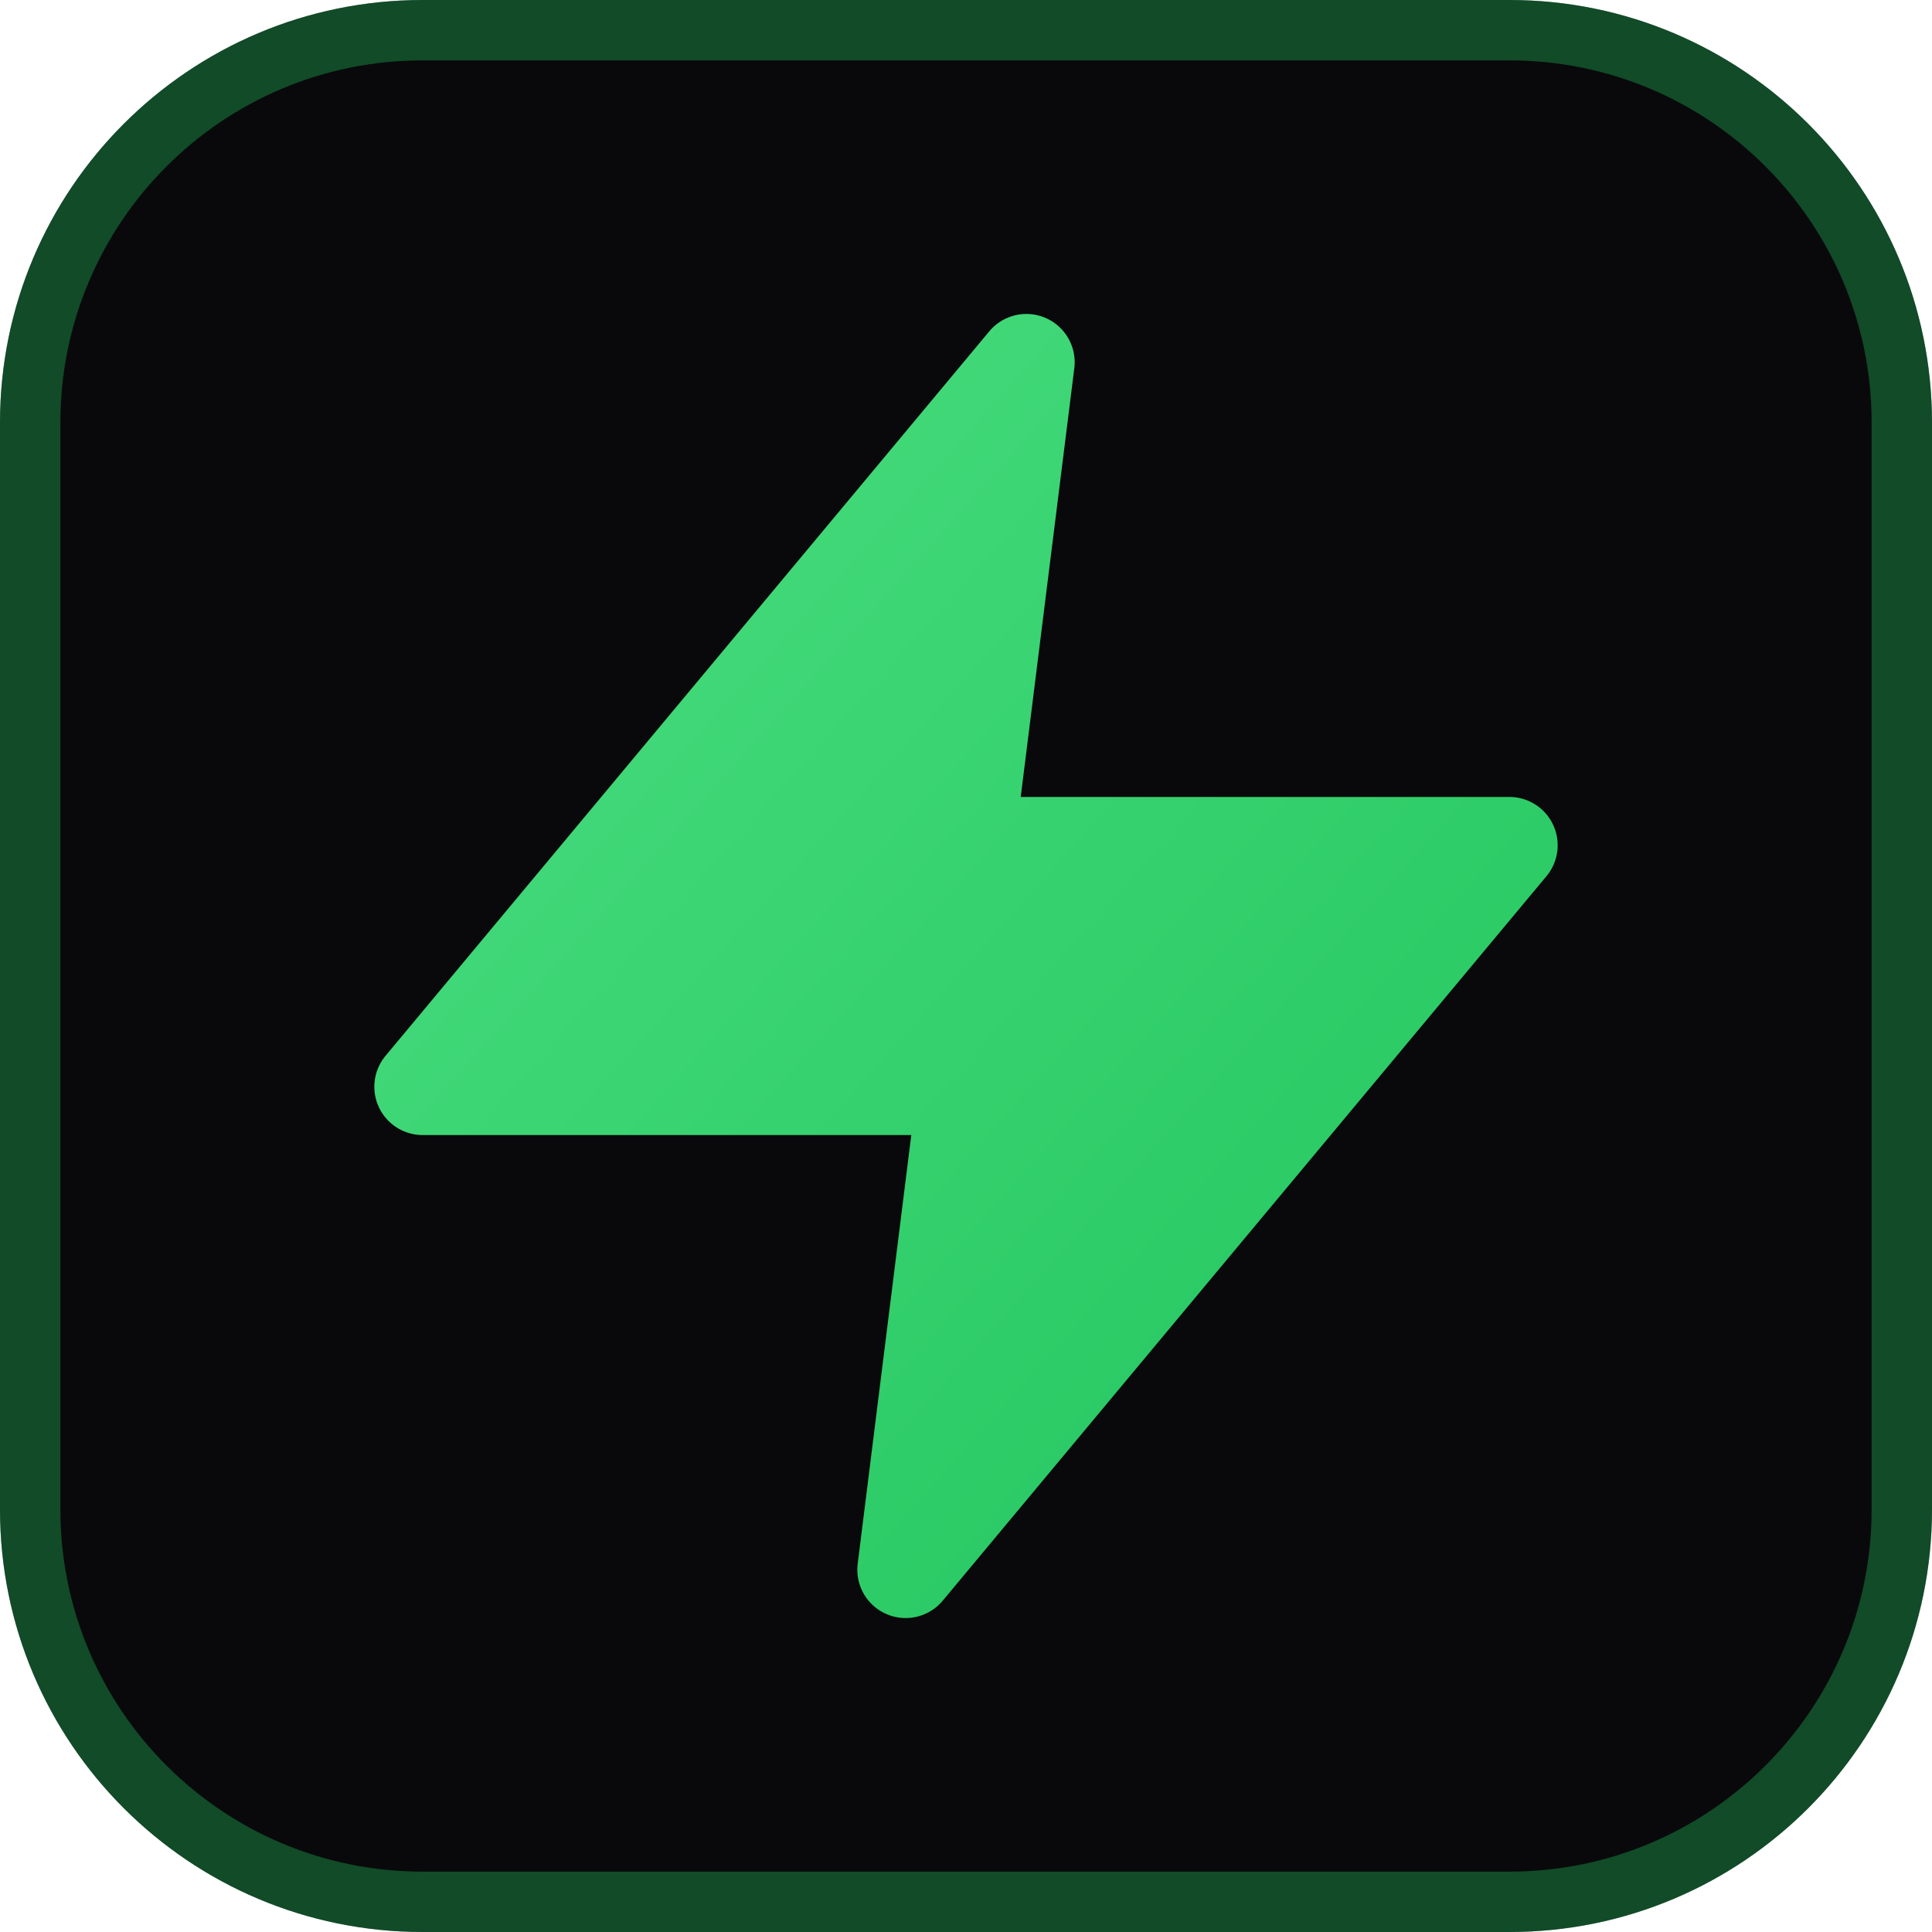
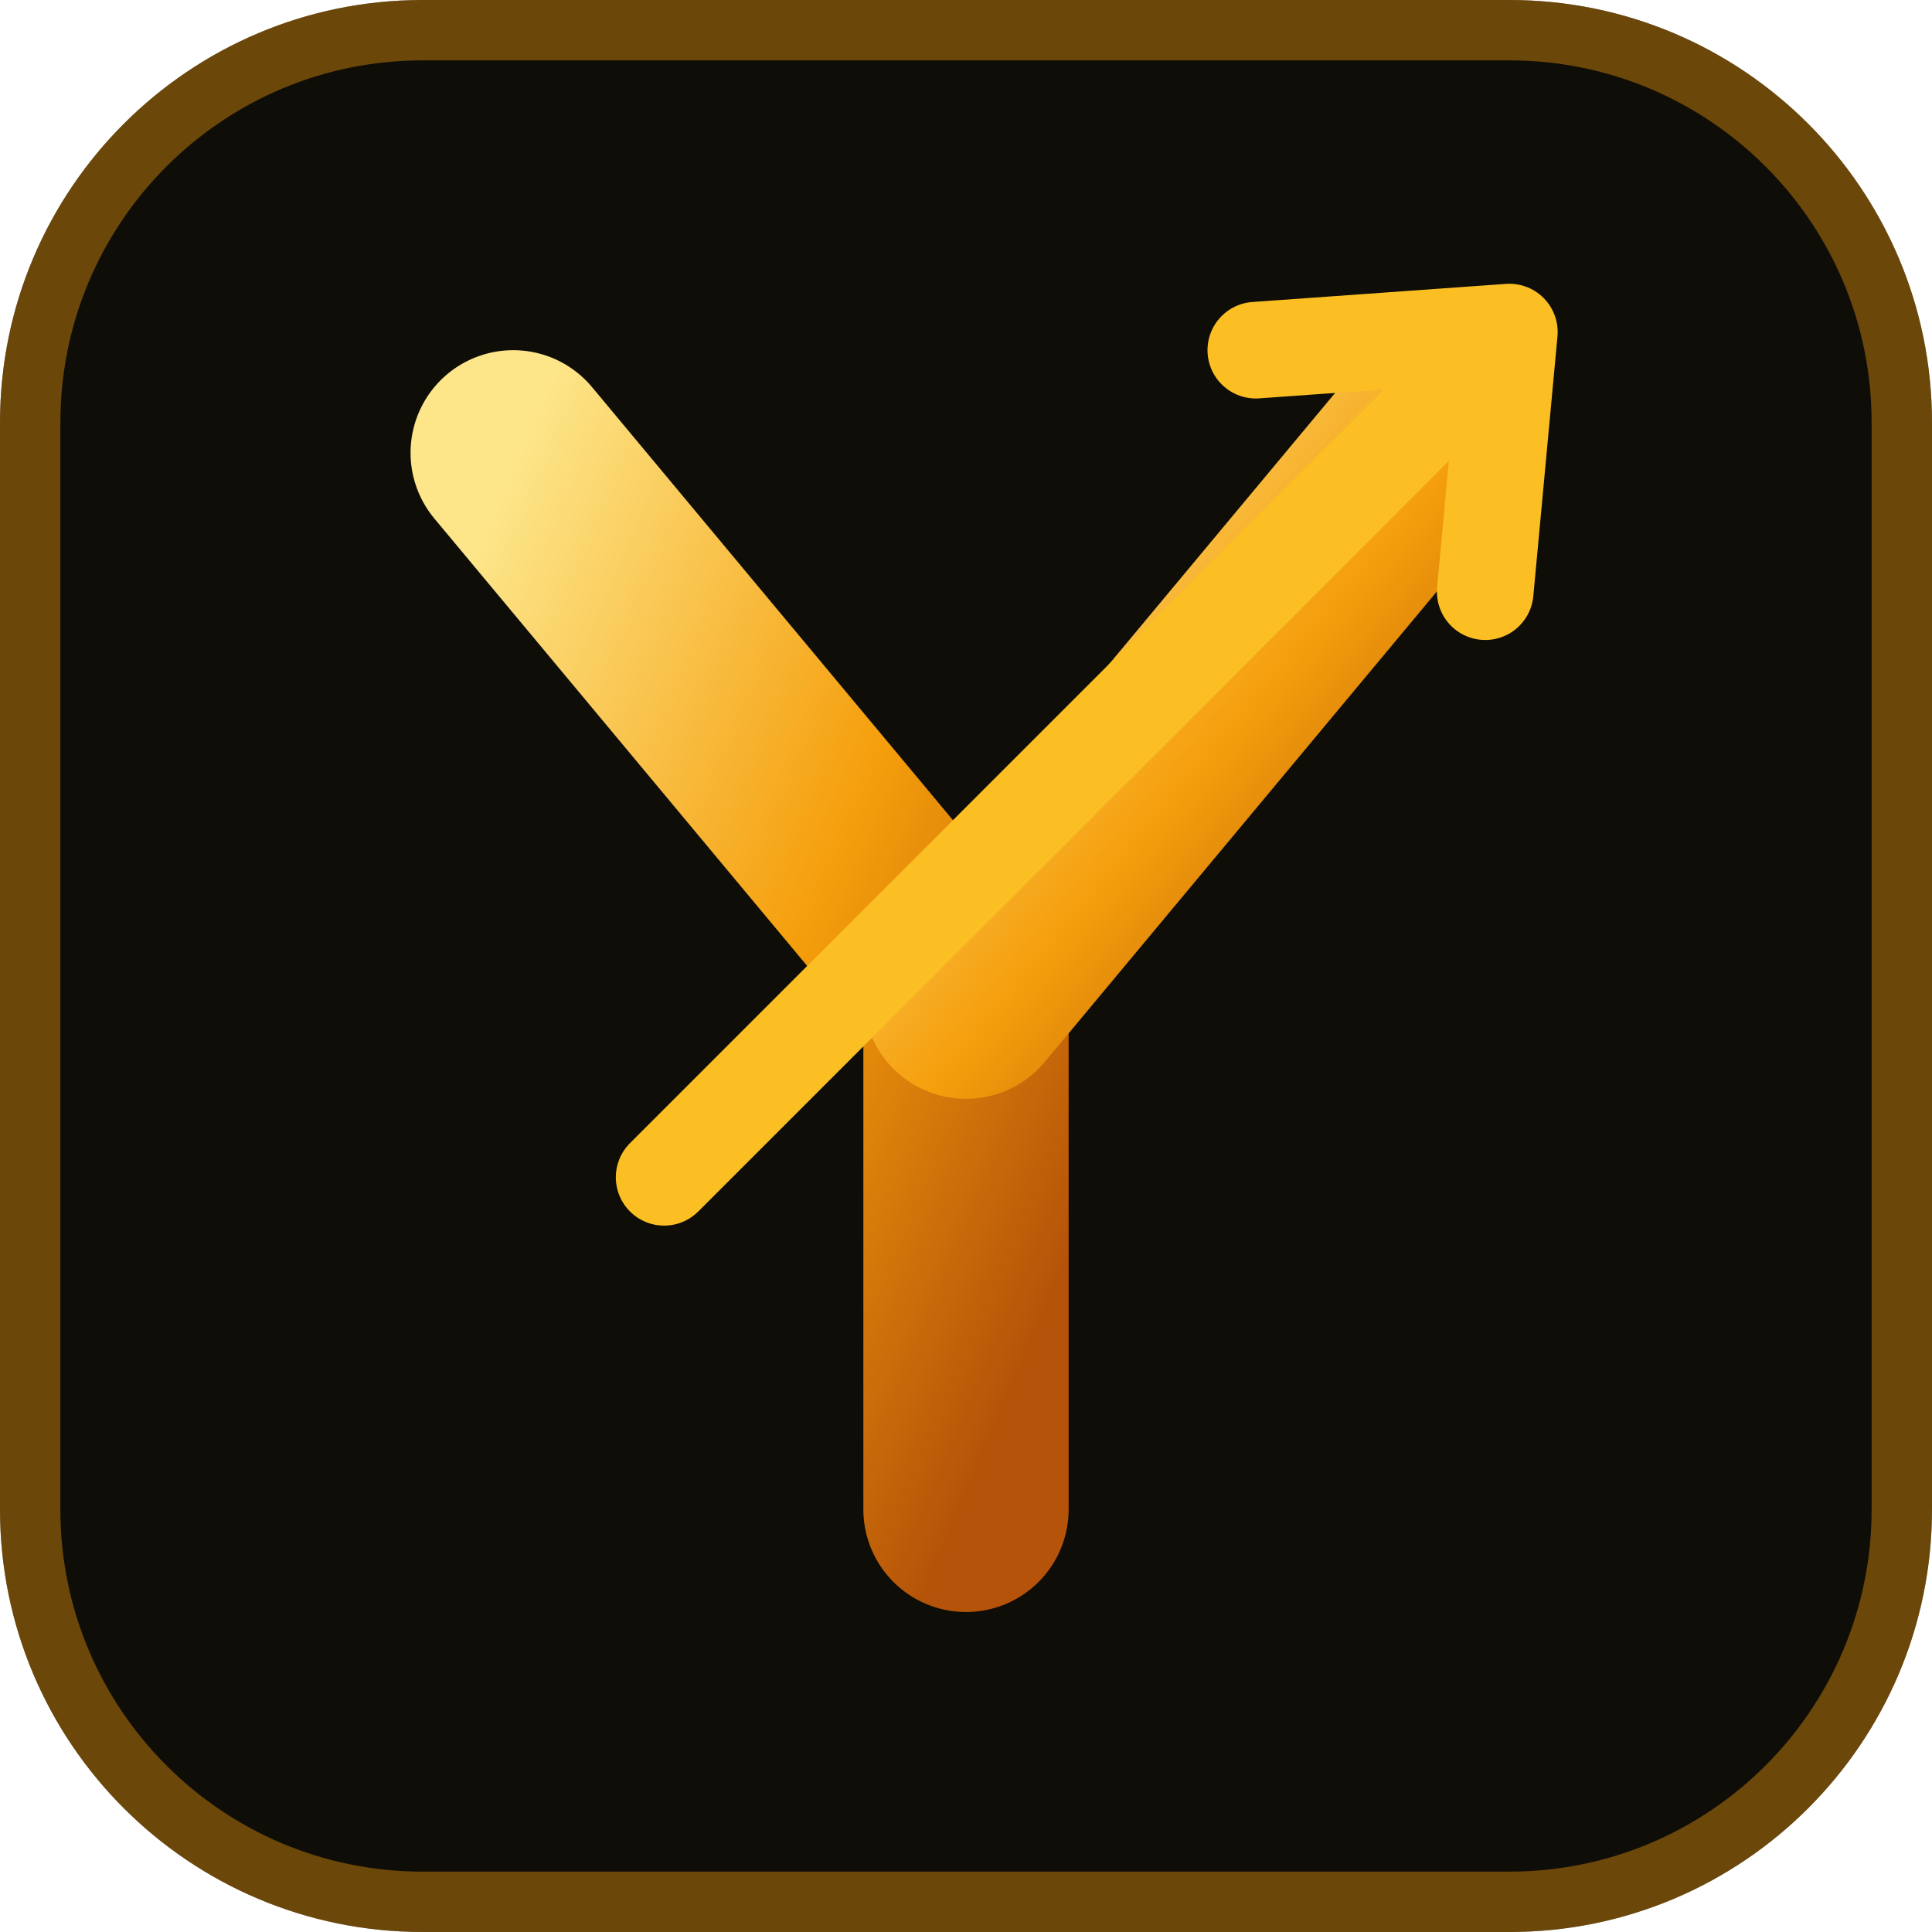
<svg xmlns="http://www.w3.org/2000/svg" viewBox="0 0 32 32" width="32" height="32">
  <defs>
-     <linearGradient id="bolt" x1="0" y1="0" x2="1" y2="1">
-       <stop offset="0%" stop-color="#4ade80" />
-       <stop offset="100%" stop-color="#22c55e" />
+     <linearGradient id="gold" x1="0" y1="0" x2="1" y2="1">
+       <stop offset="0%" stop-color="#fde68a" />
+       <stop offset="55%" stop-color="#f59e0b" />
+       <stop offset="100%" stop-color="#b45309" />
    </linearGradient>
  </defs>
-   <rect width="32" height="32" rx="7" fill="#09090b" />
-   <rect x="0.5" y="0.5" width="31" height="31" rx="6.5" fill="none" stroke="#22c55e" stroke-opacity="0.35" stroke-width="1" />
-   <g transform="translate(4 4)">
-     <polygon points="13 2 3 14 12 14 11 22 21 10 12 10 13 2" fill="url(#bolt)" stroke="url(#bolt)" stroke-width="1.6" stroke-linejoin="round" />
-   </g>
+   <rect width="32" height="32" rx="7" fill="#0f0d08" />
+   <rect x="0.5" y="0.5" width="31" height="31" rx="6.5" fill="none" stroke="#f59e0b" stroke-opacity="0.4" stroke-width="1" />
+   <path d="M8.5 7.5 L16 16.5 L16 25" fill="none" stroke="url(#gold)" stroke-width="3.4" stroke-linecap="round" stroke-linejoin="round" />
+   <path d="M23.5 7.5 L16 16.5" fill="none" stroke="url(#gold)" stroke-width="3.4" stroke-linecap="round" />
+   <path d="M11 19.5 L25 5.5 M25 5.5 L20.8 5.8 M25 5.5 L24.6 9.8" fill="none" stroke="#fbbf24" stroke-width="1.6" stroke-linecap="round" stroke-linejoin="round" />
</svg>
